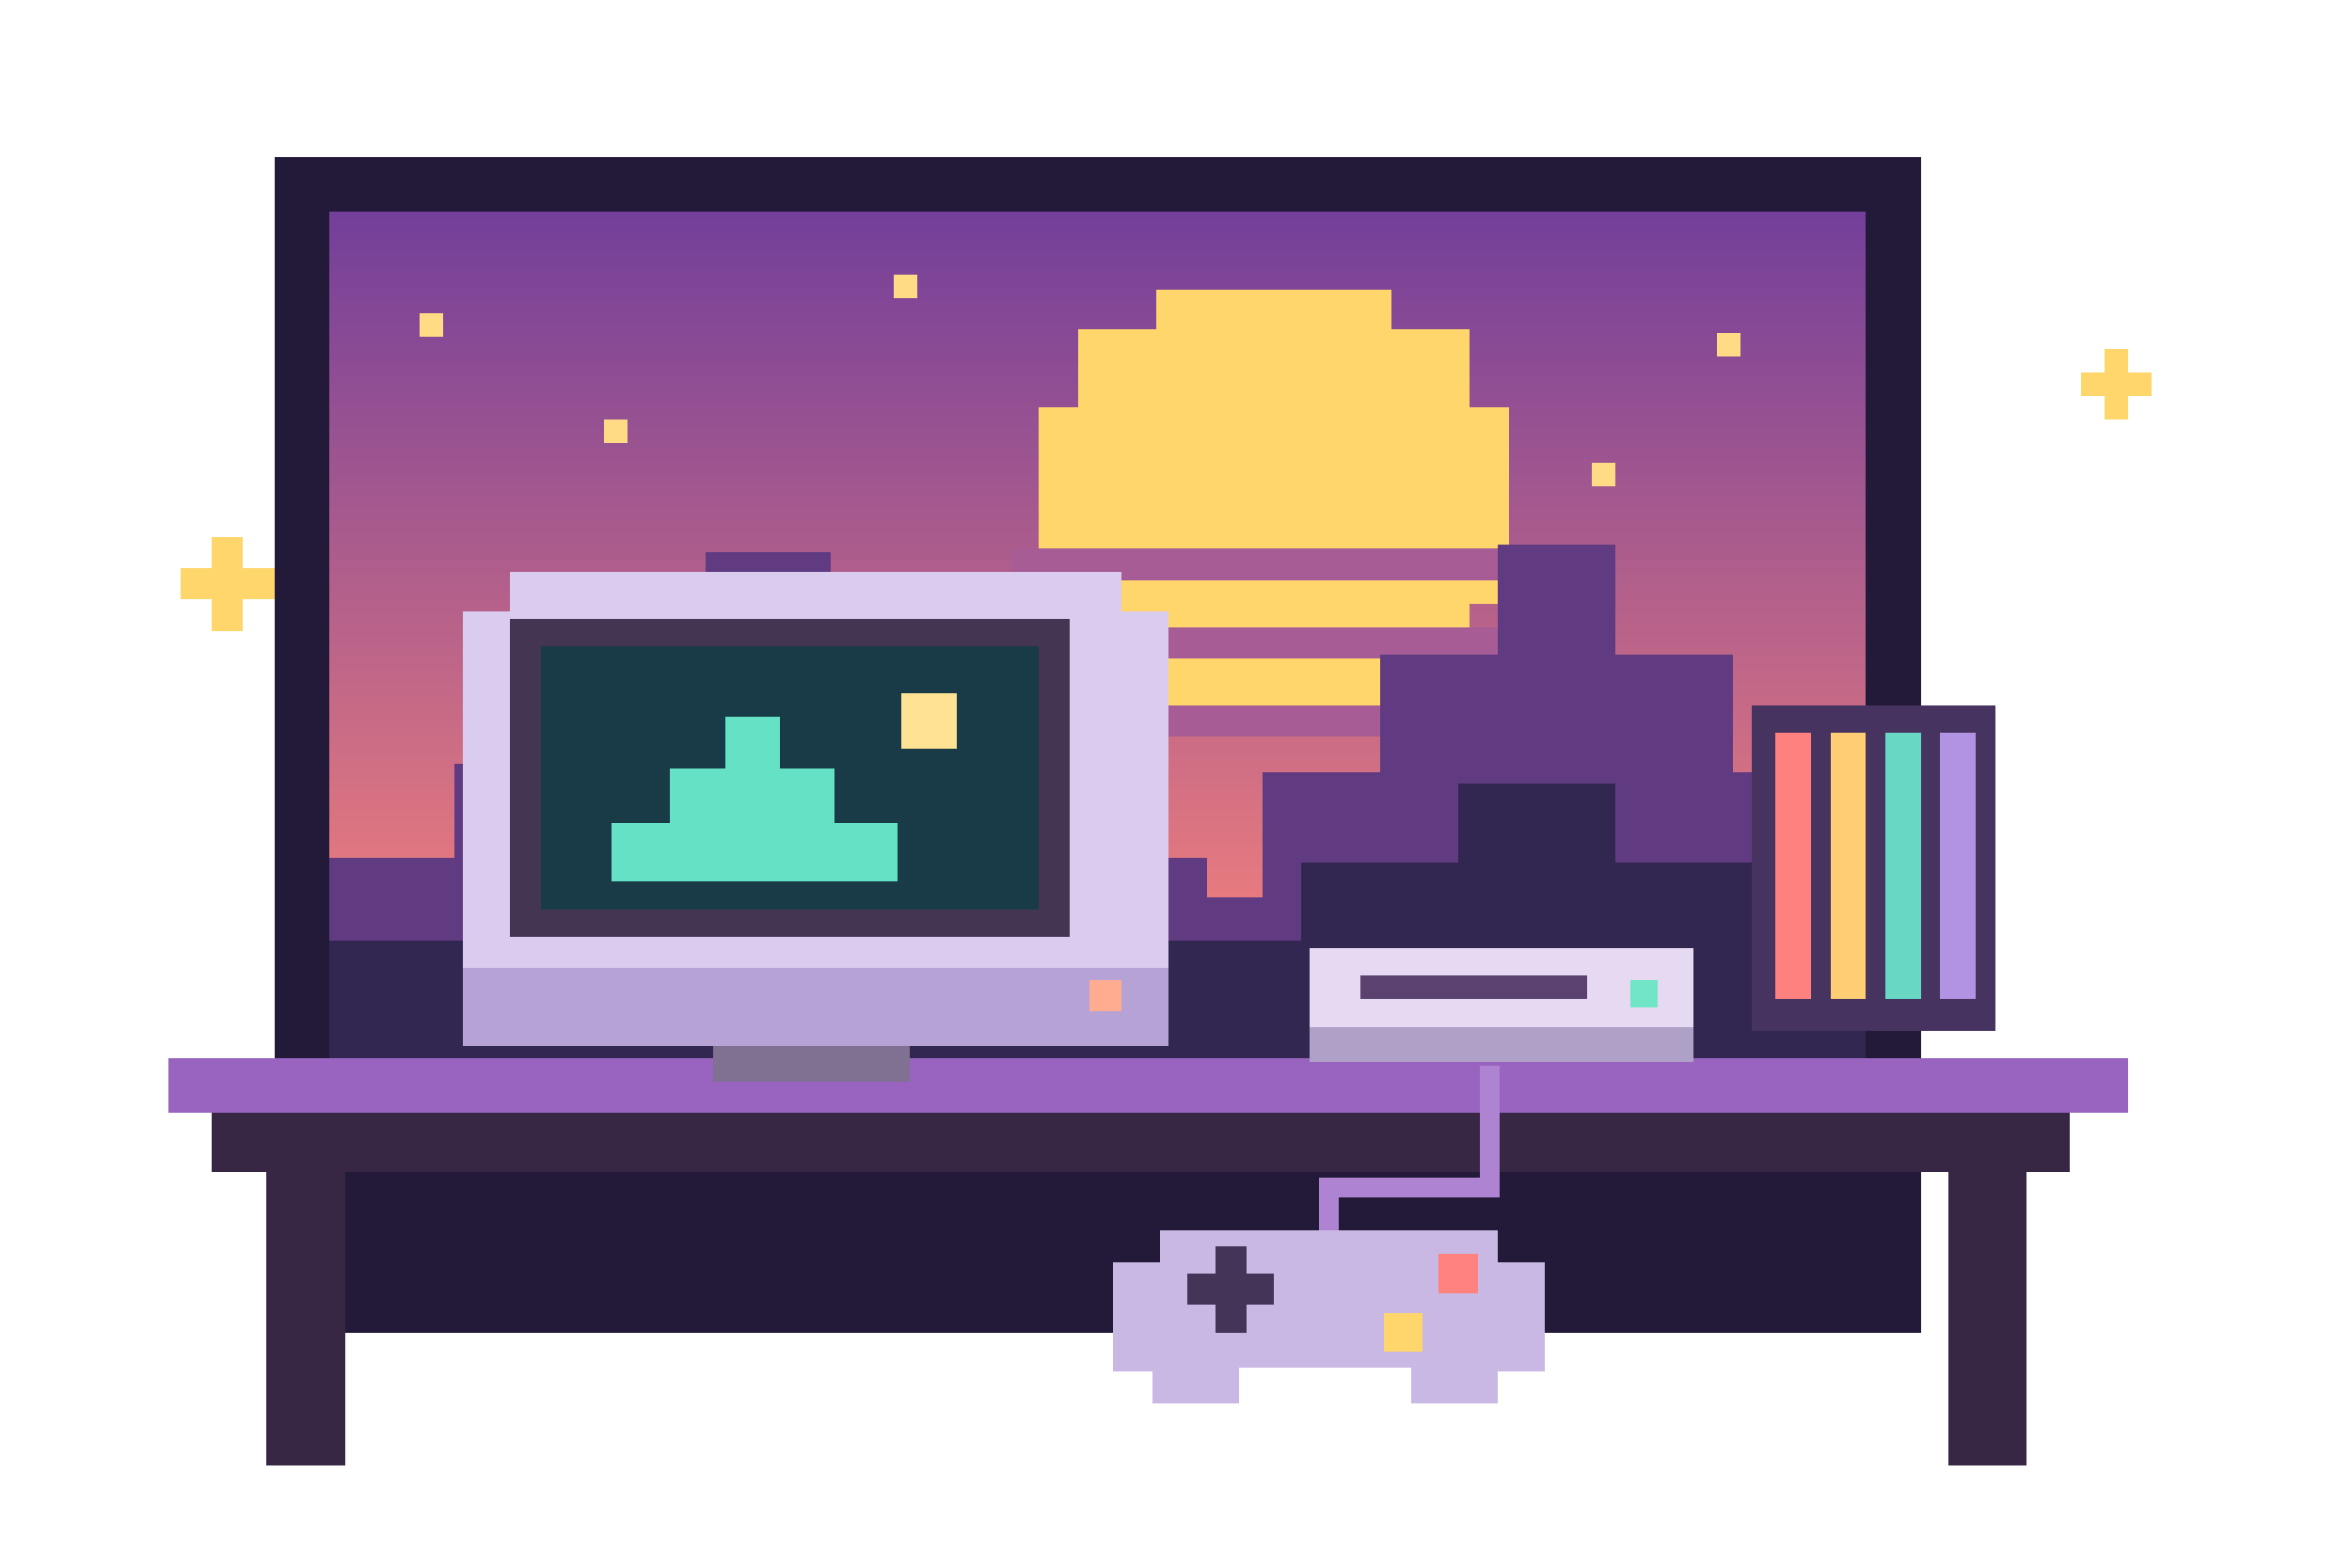
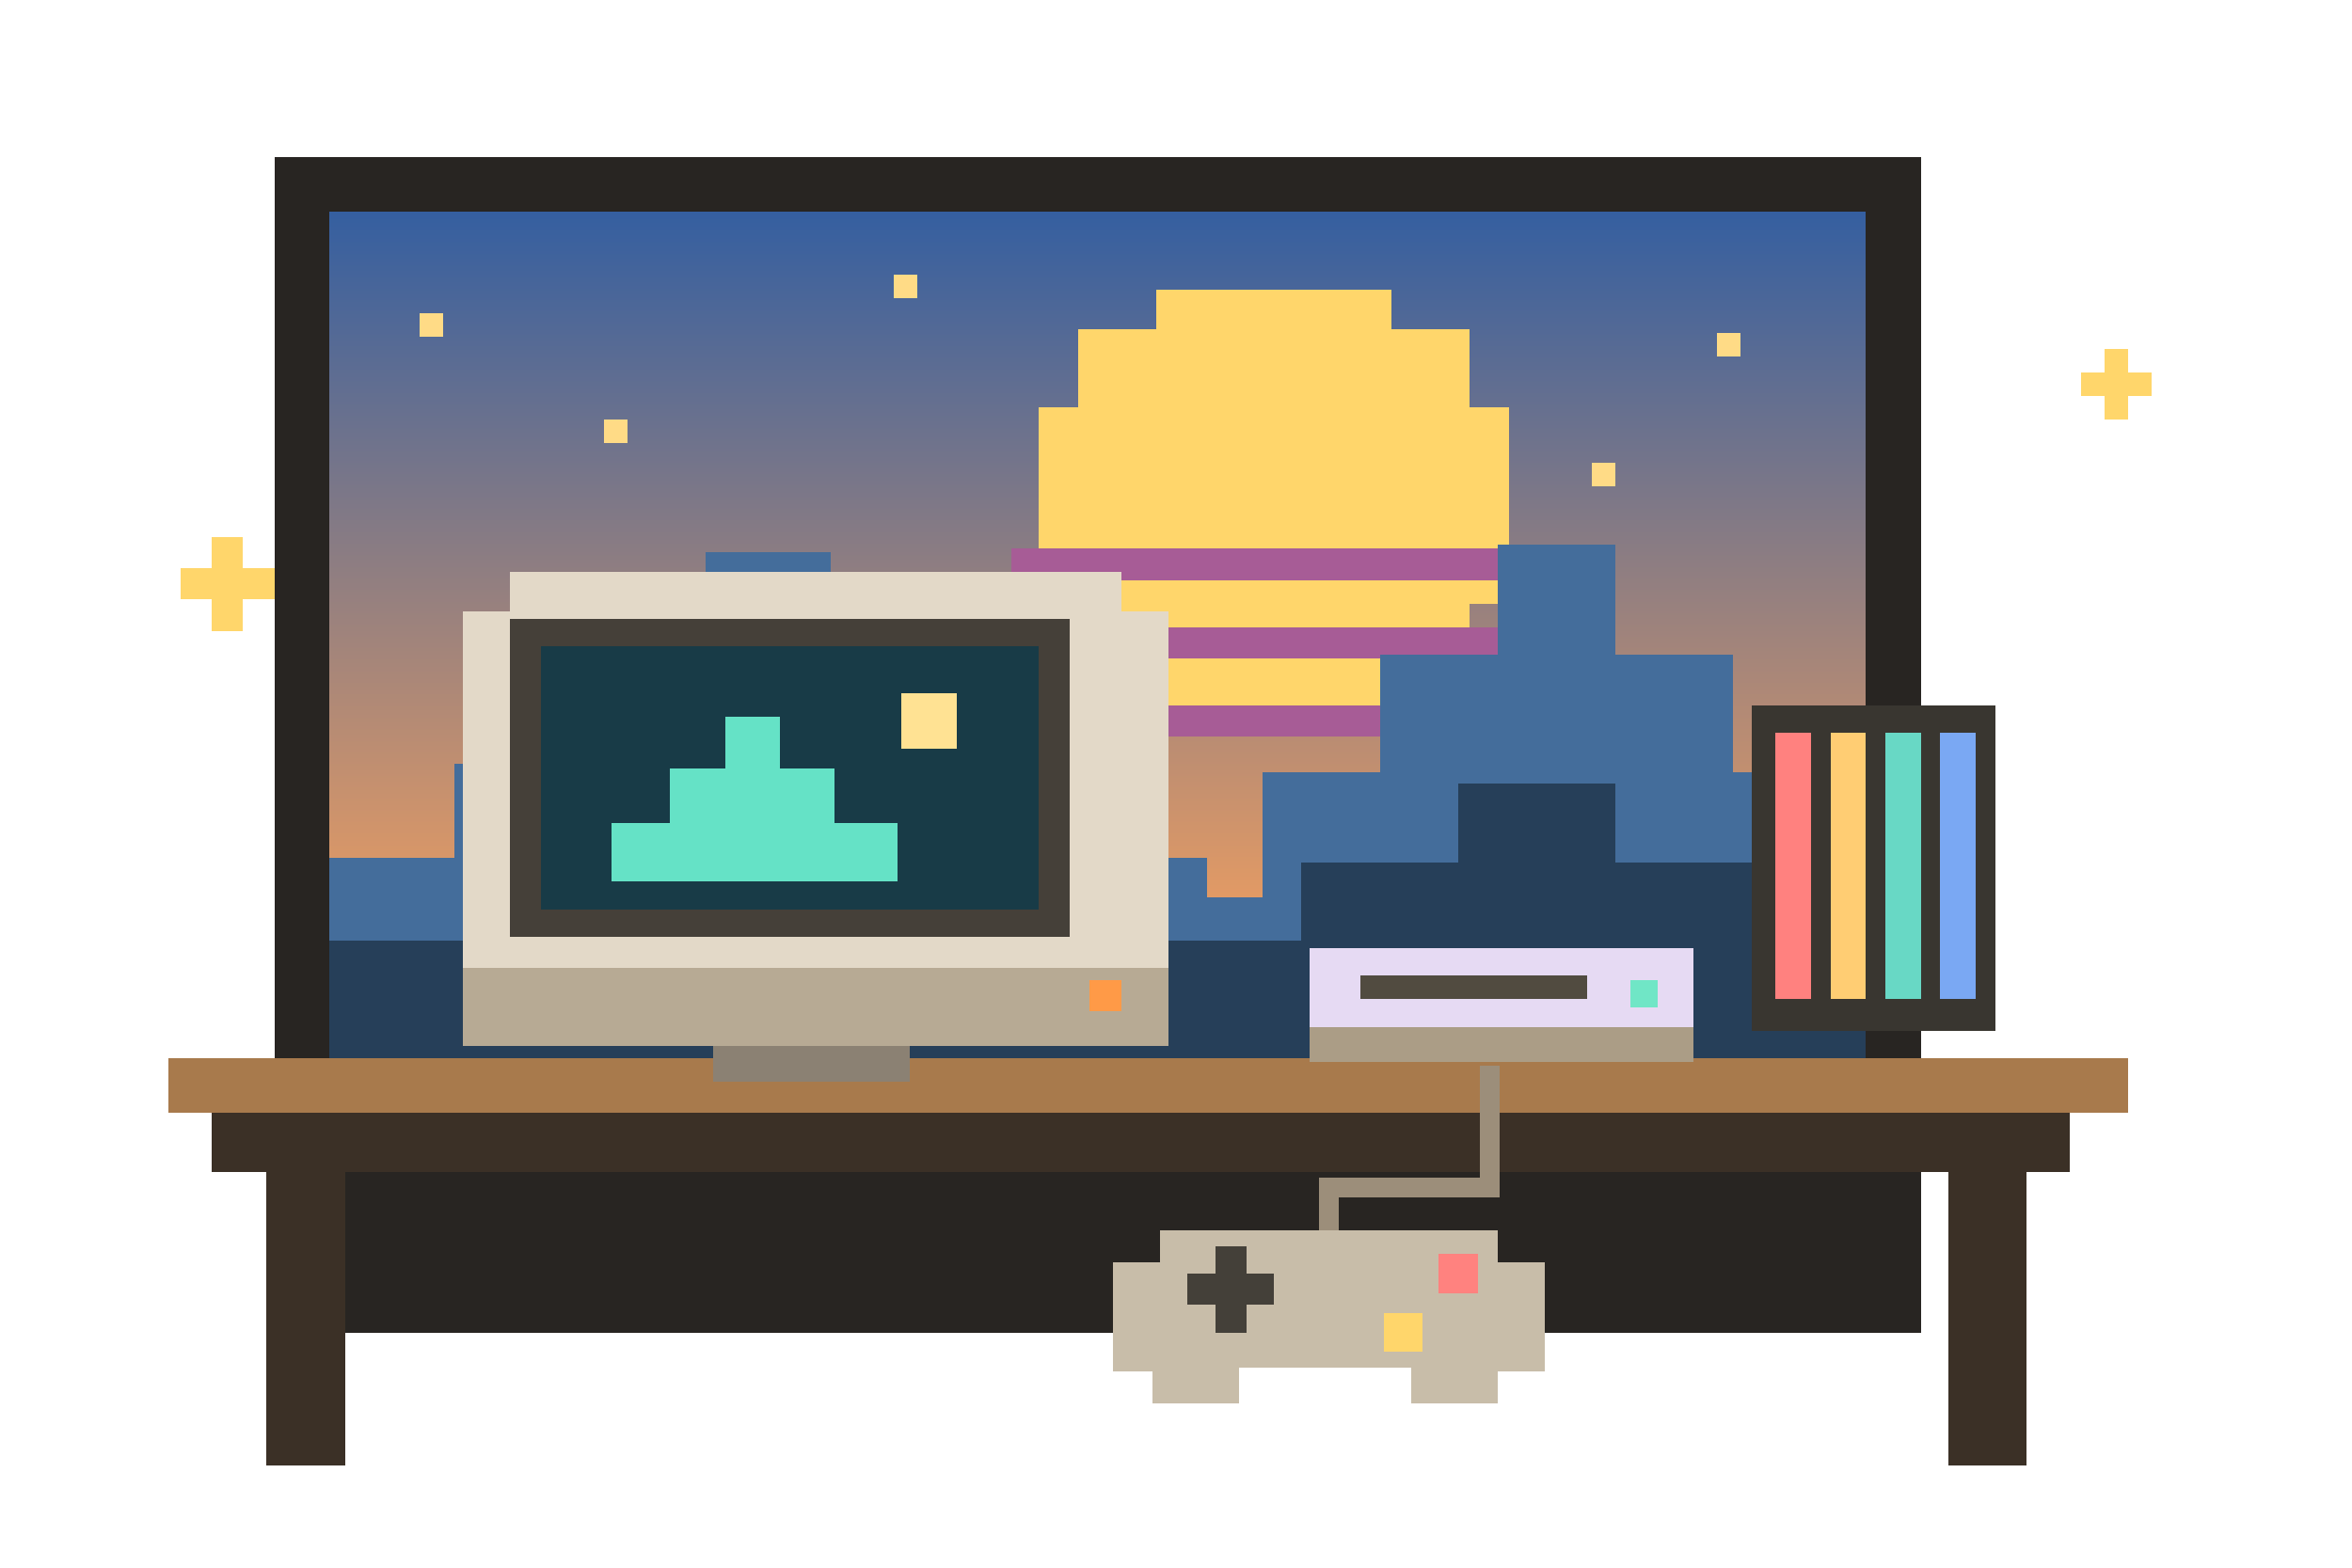
<svg xmlns="http://www.w3.org/2000/svg" viewBox="0 0 600 400" shape-rendering="crispEdges">
  <defs>
    <linearGradient id="sky" x2="0" y2="1">
-       <stop stop-color="#733f9a" />
-       <stop offset="1" stop-color="#fa847a" />
+       <stop stop-color="#355fa0" />
+       <stop offset="1" stop-color="#ffa45b" />
    </linearGradient>
  </defs>
-   <path fill="#221a38" d="M70 40h420v300H70z" />
+   <path fill="#282522" d="M70 40h420v300H70z" />
  <path fill="url(#sky)" d="M84 54h392v205H84z" />
  <path fill="#ffd66b" d="M295 74h60v10h20v20h10v50h-10v20h-20v10h-60v-10h-20v-20h-10v-50h10V84h20z" />
  <path stroke="#a75c96" stroke-width="8" d="M258 144h136m-136 20h136m-130 20h124" />
-   <path fill="#613b82" d="M84 219h32v-24h32v-30h32v-24h32v24h32v30h32v24h32v40H84zM292 229h30v-32h30v-30h30v-28h30v28h30v30h34v62H292z" />
-   <path fill="#322751" d="M84 240h48v-20h48v-20h40v20h40v20h72v-20h40v-20h40v20h40v20h24v40H84z" />
+   <path fill="#446d9b" d="M84 219h32v-24h32v-30h32v-24h32v24h32v30h32v24h32v40H84zM292 229h30v-32h30v-30h30v-28h30v28h30v30h34v62H292z" />
+   <path fill="#263f59" d="M84 240h48v-20h48v-20h40v20h40v20h72v-20h40v-20h40v20h40v20h24v40H84z" />
  <path fill="#ffdb86" d="M107 80h6v6h-6zM154 107h6v6h-6zM228 70h6v6h-6zM438 85h6v6h-6zM406 118h6v6h-6z" />
-   <path fill="#9864bf" d="M43 270h500v14H43z" />
-   <path fill="#382645" d="M54 284h474v15H54zM68 299h20v75H68zM497 299h20v75h-20z" />
-   <path fill="#d9ccef" d="M130 146h156v10h12v108H118V156h12z" />
-   <path fill="#b7a2d6" d="M118 247h180v20H118z" />
-   <path fill="#443653" d="M130 158h143v81H130z" />
+   <path fill="#a87a4c" d="M43 270h500v14H43z" />
+   <path fill="#3b3026" d="M54 284h474v15H54zM68 299h20v75H68zM497 299h20v75h-20z" />
+   <path fill="#e3d9c8" d="M130 146h156v10h12v108H118V156h12z" />
+   <path fill="#b7aa94" d="M118 247h180v20H118z" />
+   <path fill="#454039" d="M130 158h143v81H130z" />
  <path fill="#183b47" d="M138 165h127v67H138z" />
  <path fill="#65e2c6" d="M156 210h15v-14h14v-13h14v13h14v14h16v15h-73z" />
  <path fill="#ffe293" d="M230 177h14v14h-14z" />
-   <path fill="#807092" d="M182 267h50v9h-50z" />
-   <path fill="#ffac91" d="M278 250h8v8h-8z" />
+   <path fill="#8b8173" d="M182 267h50v9h-50z" />
+   <path fill="#ff9a47" d="M278 250h8v8h-8z" />
  <path fill="#e6daf3" d="M334 242h98v29h-98z" />
-   <path fill="#afa0c8" d="M334 262h98v9h-98z" />
-   <path fill="#5a416f" d="M347 249h58v6h-58z" />
+   <path fill="#ab9d86" d="M334 262h98v9h-98z" />
+   <path fill="#514b40" d="M347 249h58v6h-58z" />
  <path fill="#70e6c6" d="M416 250h7v7h-7z" />
-   <path stroke="#ae83d2" stroke-width="5" fill="none" d="M380 272v31h-41v22" />
-   <path fill="#c9b8e3" d="M296 314h86v8h12v28h-12v8h-22v-9h-44v9h-22v-8h-10v-28h12z" />
-   <path fill="#433557" d="M303 325h7v-7h8v7h7v8h-7v7h-8v-7h-7z" />
+   <path stroke="#9c8e7a" stroke-width="5" fill="none" d="M380 272v31h-41v22" />
+   <path fill="#c8bda9" d="M296 314h86v8h12v28h-12v8h-22v-9h-44v9h-22v-8h-10v-28h12z" />
+   <path fill="#444039" d="M303 325h7v-7h8v7h7v8h-7v7h-8v-7h-7z" />
  <path fill="#ff827f" d="M367 320h10v10h-10z" />
  <path fill="#ffd66b" d="M353 335h10v10h-10z" />
-   <path fill="#47335f" d="M447 180h62v83h-62z" />
+   <path fill="#393630" d="M447 180h62v83h-62z" />
  <path fill="#ff817f" d="M453 187h9v68h-9z" />
  <path fill="#ffcd73" d="M467 187h9v68h-9z" />
  <path fill="#68d8c5" d="M481 187h9v68h-9z" />
-   <path fill="#b292e3" d="M495 187h9v68h-9z" />
+   <path fill="#7aa8f3" d="M495 187h9v68h-9z" />
  <path fill="#ffd66b" d="M46 145h8v-8h8v8h8v8h-8v8h-8v-8h-8zM531 95h6v-6h6v6h6v6h-6v6h-6v-6h-6z" />
</svg>
